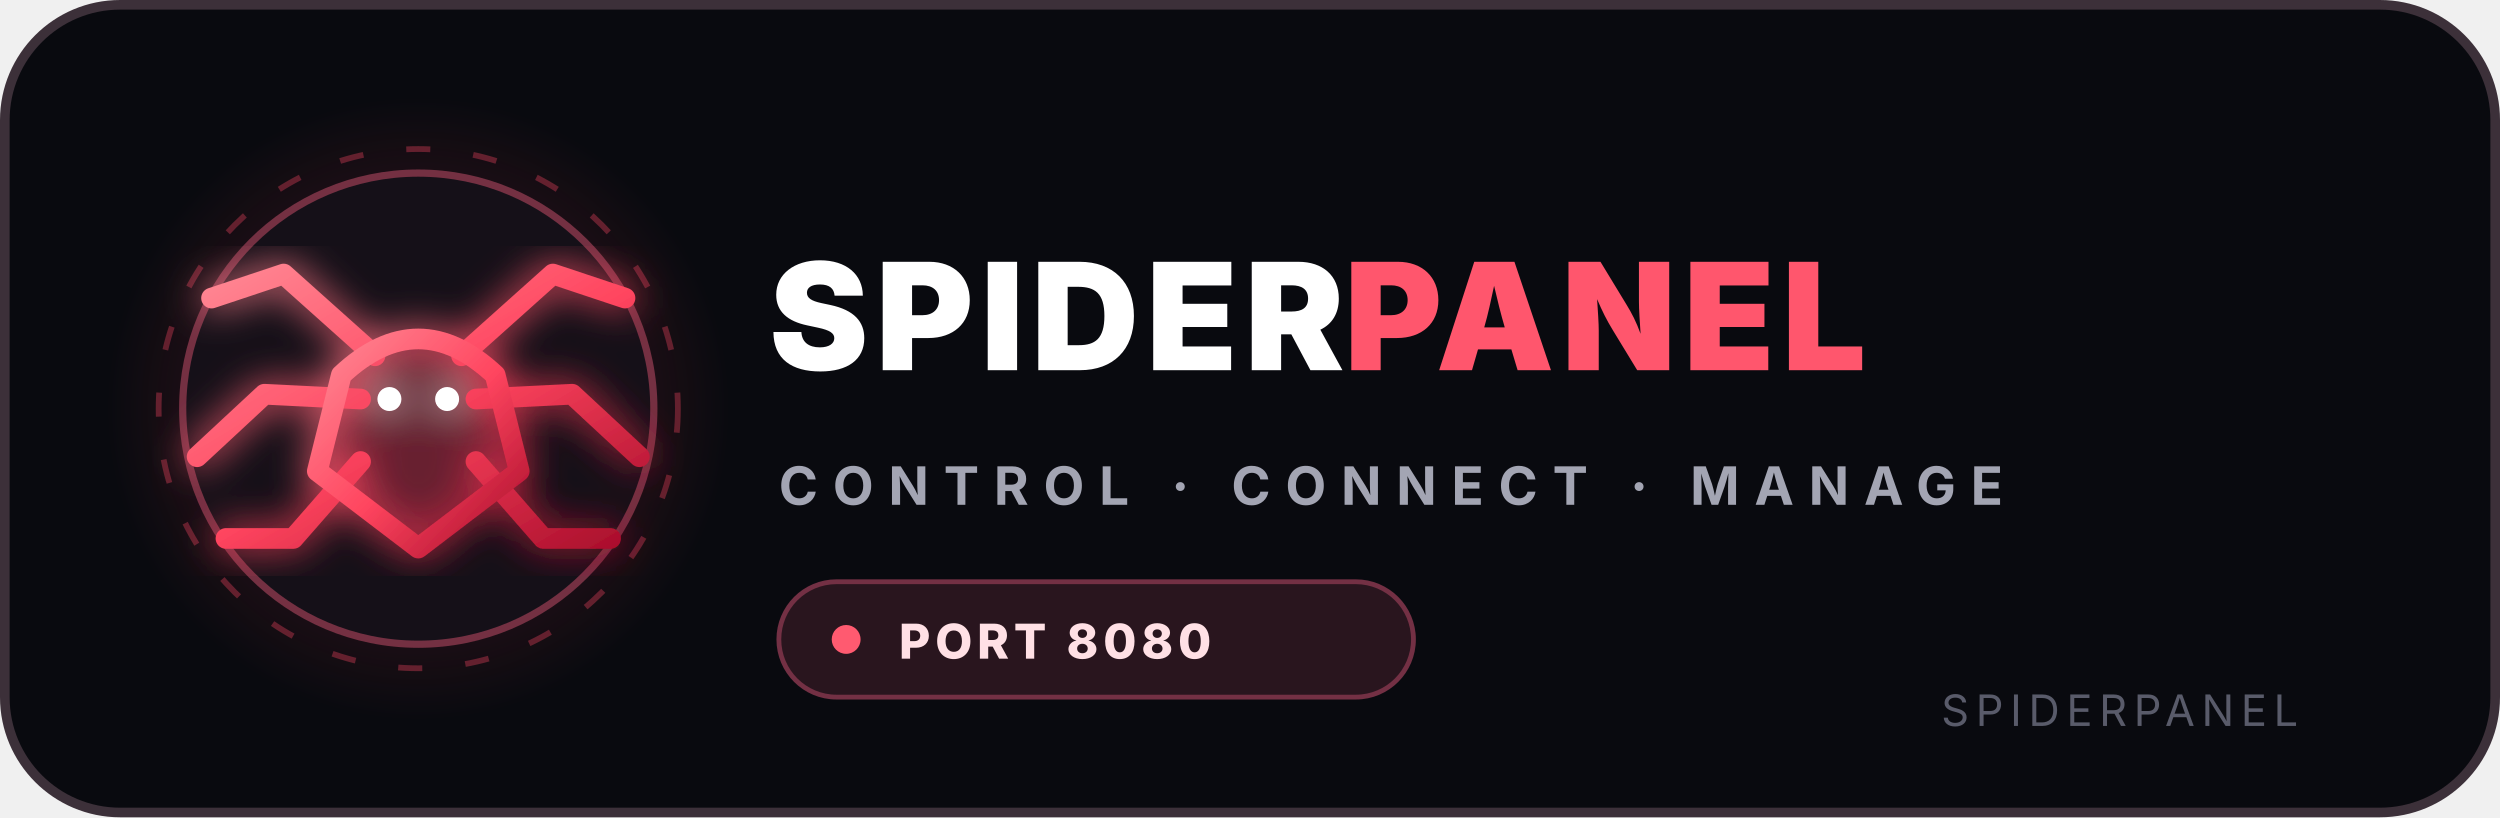
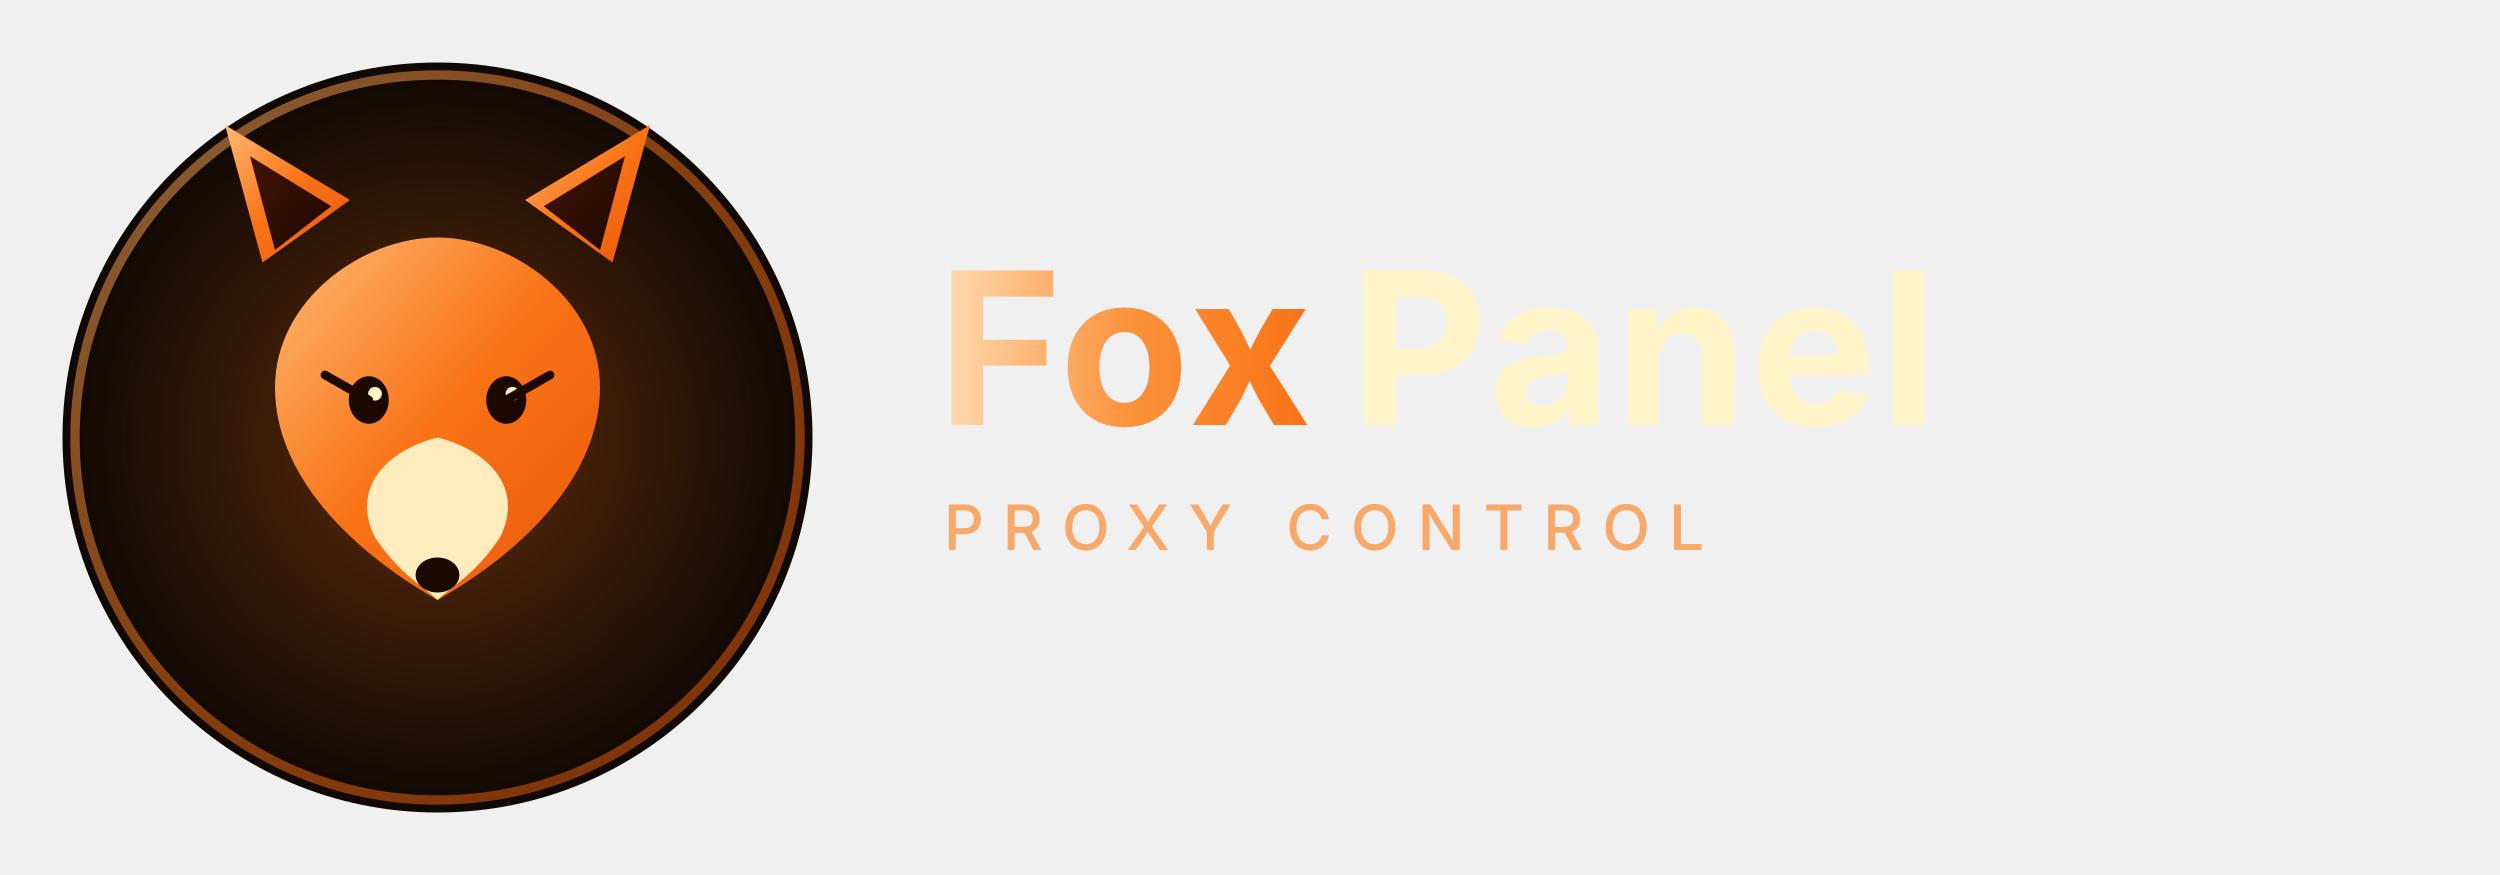
- <svg xmlns="http://www.w3.org/2000/svg" viewBox="0 0 520 170" role="img" aria-labelledby="title desc">
+ <svg xmlns="http://www.w3.org/2000/svg" viewBox="0 0 400 140" width="400" height="140" role="img" aria-label="FoxPanel Logo">
  <defs>
-     <linearGradient id="red" x1="0" y1="0" x2="1" y2="1">
-       <stop stop-color="#ff8995" />
-       <stop offset=".52" stop-color="#ff455f" />
-       <stop offset="1" stop-color="#a80d2b" />
+     <linearGradient id="foxGrad" x1="0%" y1="0%" x2="100%" y2="100%">
+       <stop offset="0%" stop-color="#FDBA74" />
+       <stop offset="50%" stop-color="#F97316" />
+       <stop offset="100%" stop-color="#EA580C" />
    </linearGradient>
-     <radialGradient id="halo">
-       <stop stop-color="#f33e58" stop-opacity=".3" />
-       <stop offset="1" stop-color="#f33e58" stop-opacity="0" />
+     <linearGradient id="darkGrad" x1="0%" y1="0%" x2="100%" y2="100%">
+       <stop offset="0%" stop-color="#431407" />
+       <stop offset="100%" stop-color="#1C0A00" />
+     </linearGradient>
+     <linearGradient id="textGrad" x1="0%" y1="0%" x2="100%" y2="0%">
+       <stop offset="0%" stop-color="#FED7AA" />
+       <stop offset="50%" stop-color="#FB923C" />
+       <stop offset="100%" stop-color="#F97316" />
+     </linearGradient>
+     <radialGradient id="glow" cx="50%" cy="50%" r="50%">
+       <stop offset="0%" stop-color="#F97316" stop-opacity="0.35" />
+       <stop offset="100%" stop-color="#F97316" stop-opacity="0" />
    </radialGradient>
-     <filter id="glow">
-       <feGaussianBlur stdDeviation="4" result="blur" />
-       <feMerge>
-         <feMergeNode in="blur" />
-         <feMergeNode in="SourceGraphic" />
-       </feMerge>
-     </filter>
-     <style>.breathe{transform-box:fill-box;transform-origin:center;animation:breathe 3.2s ease-in-out infinite}.orbit{stroke-dasharray:5 9;animation:flow 12s linear infinite}@keyframes breathe{0%,100%{opacity:.88;transform:scale(.98)}50%{opacity:1;transform:scale(1.03)}}@keyframes flow{to{stroke-dashoffset:-140}}@media(prefers-reduced-motion:reduce){.breathe,.orbit{animation:none}}</style>
  </defs>
-   <rect x="1" y="1" width="518" height="168" rx="24" fill="#090a0f" stroke="#3c3039" stroke-width="2" />
-   <circle cx="87" cy="85" r="65" fill="url(#halo)" />
-   <circle cx="87" cy="85" r="49" fill="#151018" stroke="#743042" stroke-width="1.5" />
-   <circle cx="87" cy="85" r="54" fill="none" stroke="#db4058" stroke-opacity=".4" stroke-width="1.2" class="orbit" />
-   <g class="breathe" fill="none" stroke="url(#red)" stroke-width="4.3" stroke-linecap="round" stroke-linejoin="round" filter="url(#glow)">
-     <path d="M78 74L59 57 44 62M96 74L115 57 130 62M75 83L55 82 41 95M99 83L119 82 133 95M75 96L61 112 47 112M99 96L113 112 127 112" />
-     <path d="M71 78Q87 63 103 78L108 98 87 114 66 98Z" fill="#e93652" fill-opacity=".22" />
-     <circle cx="81" cy="83" r="2.5" fill="#fff" stroke="none" />
-     <circle cx="93" cy="83" r="2.5" fill="#fff" stroke="none" />
+   <circle cx="70" cy="70" r="60" fill="#0F0804" />
+   <circle cx="70" cy="70" r="60" fill="url(#glow)" />
+   <circle cx="70" cy="70" r="58" fill="none" stroke="url(#foxGrad)" stroke-width="1.5" stroke-opacity="0.5" />
+   <g transform="translate(70, 70)">
+     <path d="M -28 -28 L -34 -50 L -14 -38 Z" fill="url(#foxGrad)" />
+     <path d="M 28 -28 L 34 -50 L 14 -38 Z" fill="url(#foxGrad)" />
+     <path d="M -26 -30 L -30 -45 L -17 -37 Z" fill="url(#darkGrad)" />
+     <path d="M 26 -30 L 30 -45 L 17 -37 Z" fill="url(#darkGrad)" />
+     <path d="M 0 -32              C -12 -32, -26 -22, -26 -8              C -26 6, -14 18, 0 26              C 14 18, 26 6, 26 -8              C 26 -22, 12 -32, 0 -32 Z" fill="url(#foxGrad)" />
+     <path d="M 0 0              C -8 2, -14 8, -10 16              C -6 22, -2 24, 0 26              C 2 24, 6 22, 10 16              C 14 8, 8 2, 0 0 Z" fill="#FEF3C7" fill-opacity="0.95" />
+     <ellipse cx="0" cy="22" rx="3.5" ry="2.8" fill="#1C0A00" />
+     <ellipse cx="-11" cy="-6" rx="3.2" ry="3.8" fill="#1C0A00" />
+     <circle cx="-10" cy="-7" r="1.1" fill="#FEF3C7" />
+     <ellipse cx="11" cy="-6" rx="3.2" ry="3.8" fill="#1C0A00" />
+     <circle cx="12" cy="-7" r="1.1" fill="#FEF3C7" />
+     <path d="M -18 -10 L -11 -6" stroke="#1C0A00" stroke-width="1.4" stroke-linecap="round" />
+     <path d="M 18 -10 L 11 -6" stroke="#1C0A00" stroke-width="1.4" stroke-linecap="round" />
  </g>
-   <text x="160" y="77" fill="#fff" font-family="Inter,Segoe UI,Arial,sans-serif" font-size="31" font-weight="900" letter-spacing="1.5">SPIDER<tspan fill="#ff566d">PANEL</tspan>
-   </text>
-   <text x="162" y="105" fill="#a3a5b3" font-family="Inter,Segoe UI,Arial,sans-serif" font-size="11" font-weight="700" letter-spacing="3.1">CONTROL · CONNECT · MANAGE</text>
-   <rect x="162" y="121" width="132" height="24" rx="12" fill="#29151e" stroke="#733044" />
-   <circle cx="176" cy="133" r="3" fill="#ff5a70" />
-   <text x="187" y="137" fill="#ffe0e5" font-family="Inter,Arial,sans-serif" font-size="10" font-weight="800" letter-spacing="1">PORT 8080</text>
-   <text x="478" y="151" text-anchor="end" fill="#595b6a" font-family="Inter,Arial,sans-serif" font-size="9" letter-spacing="1.4">SPIDERPANEL</text>
+   <g font-family="'Inter', 'Segoe UI', sans-serif" font-weight="700">
+     <text x="150" y="68" font-size="34" fill="url(#textGrad)" letter-spacing="0.5">Fox</text>
+     <text x="216" y="68" font-size="34" fill="#FEF3C7" letter-spacing="0.5">Panel</text>
+     <text x="151" y="88" font-size="10" fill="#FB923C" fill-opacity="0.75" font-weight="500" letter-spacing="3">PROXY CONTROL</text>
+   </g>
</svg>
